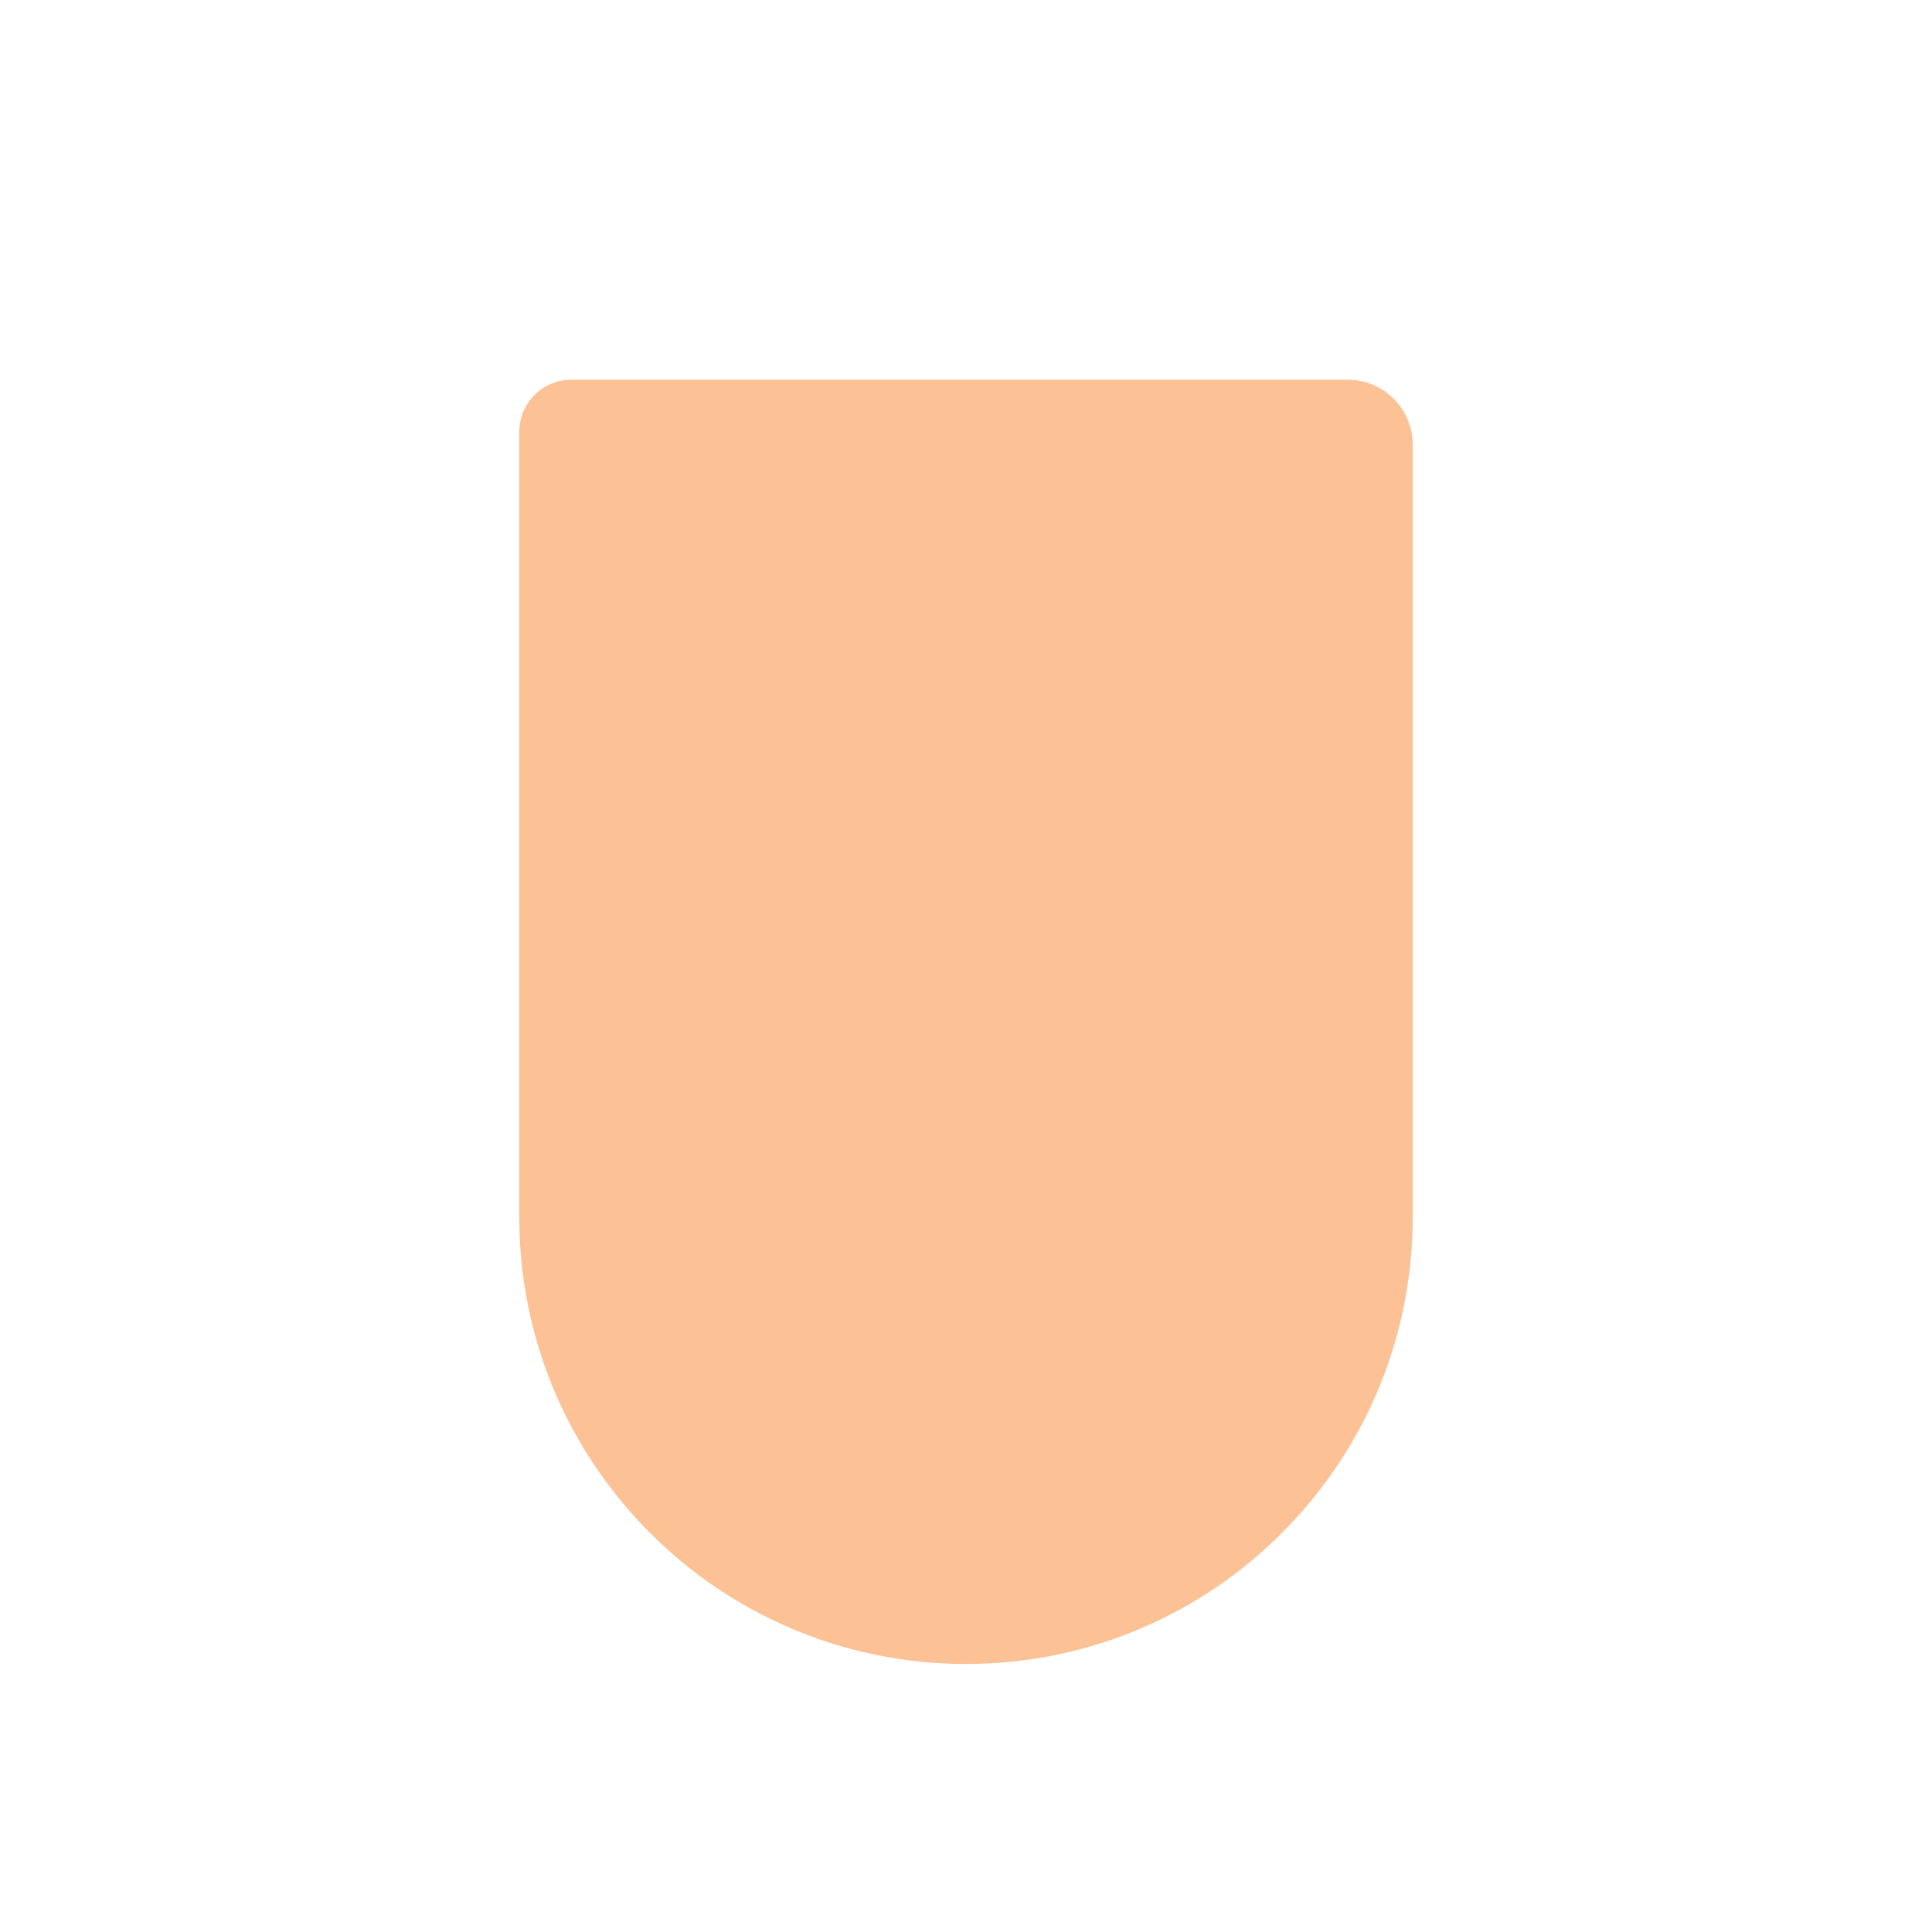
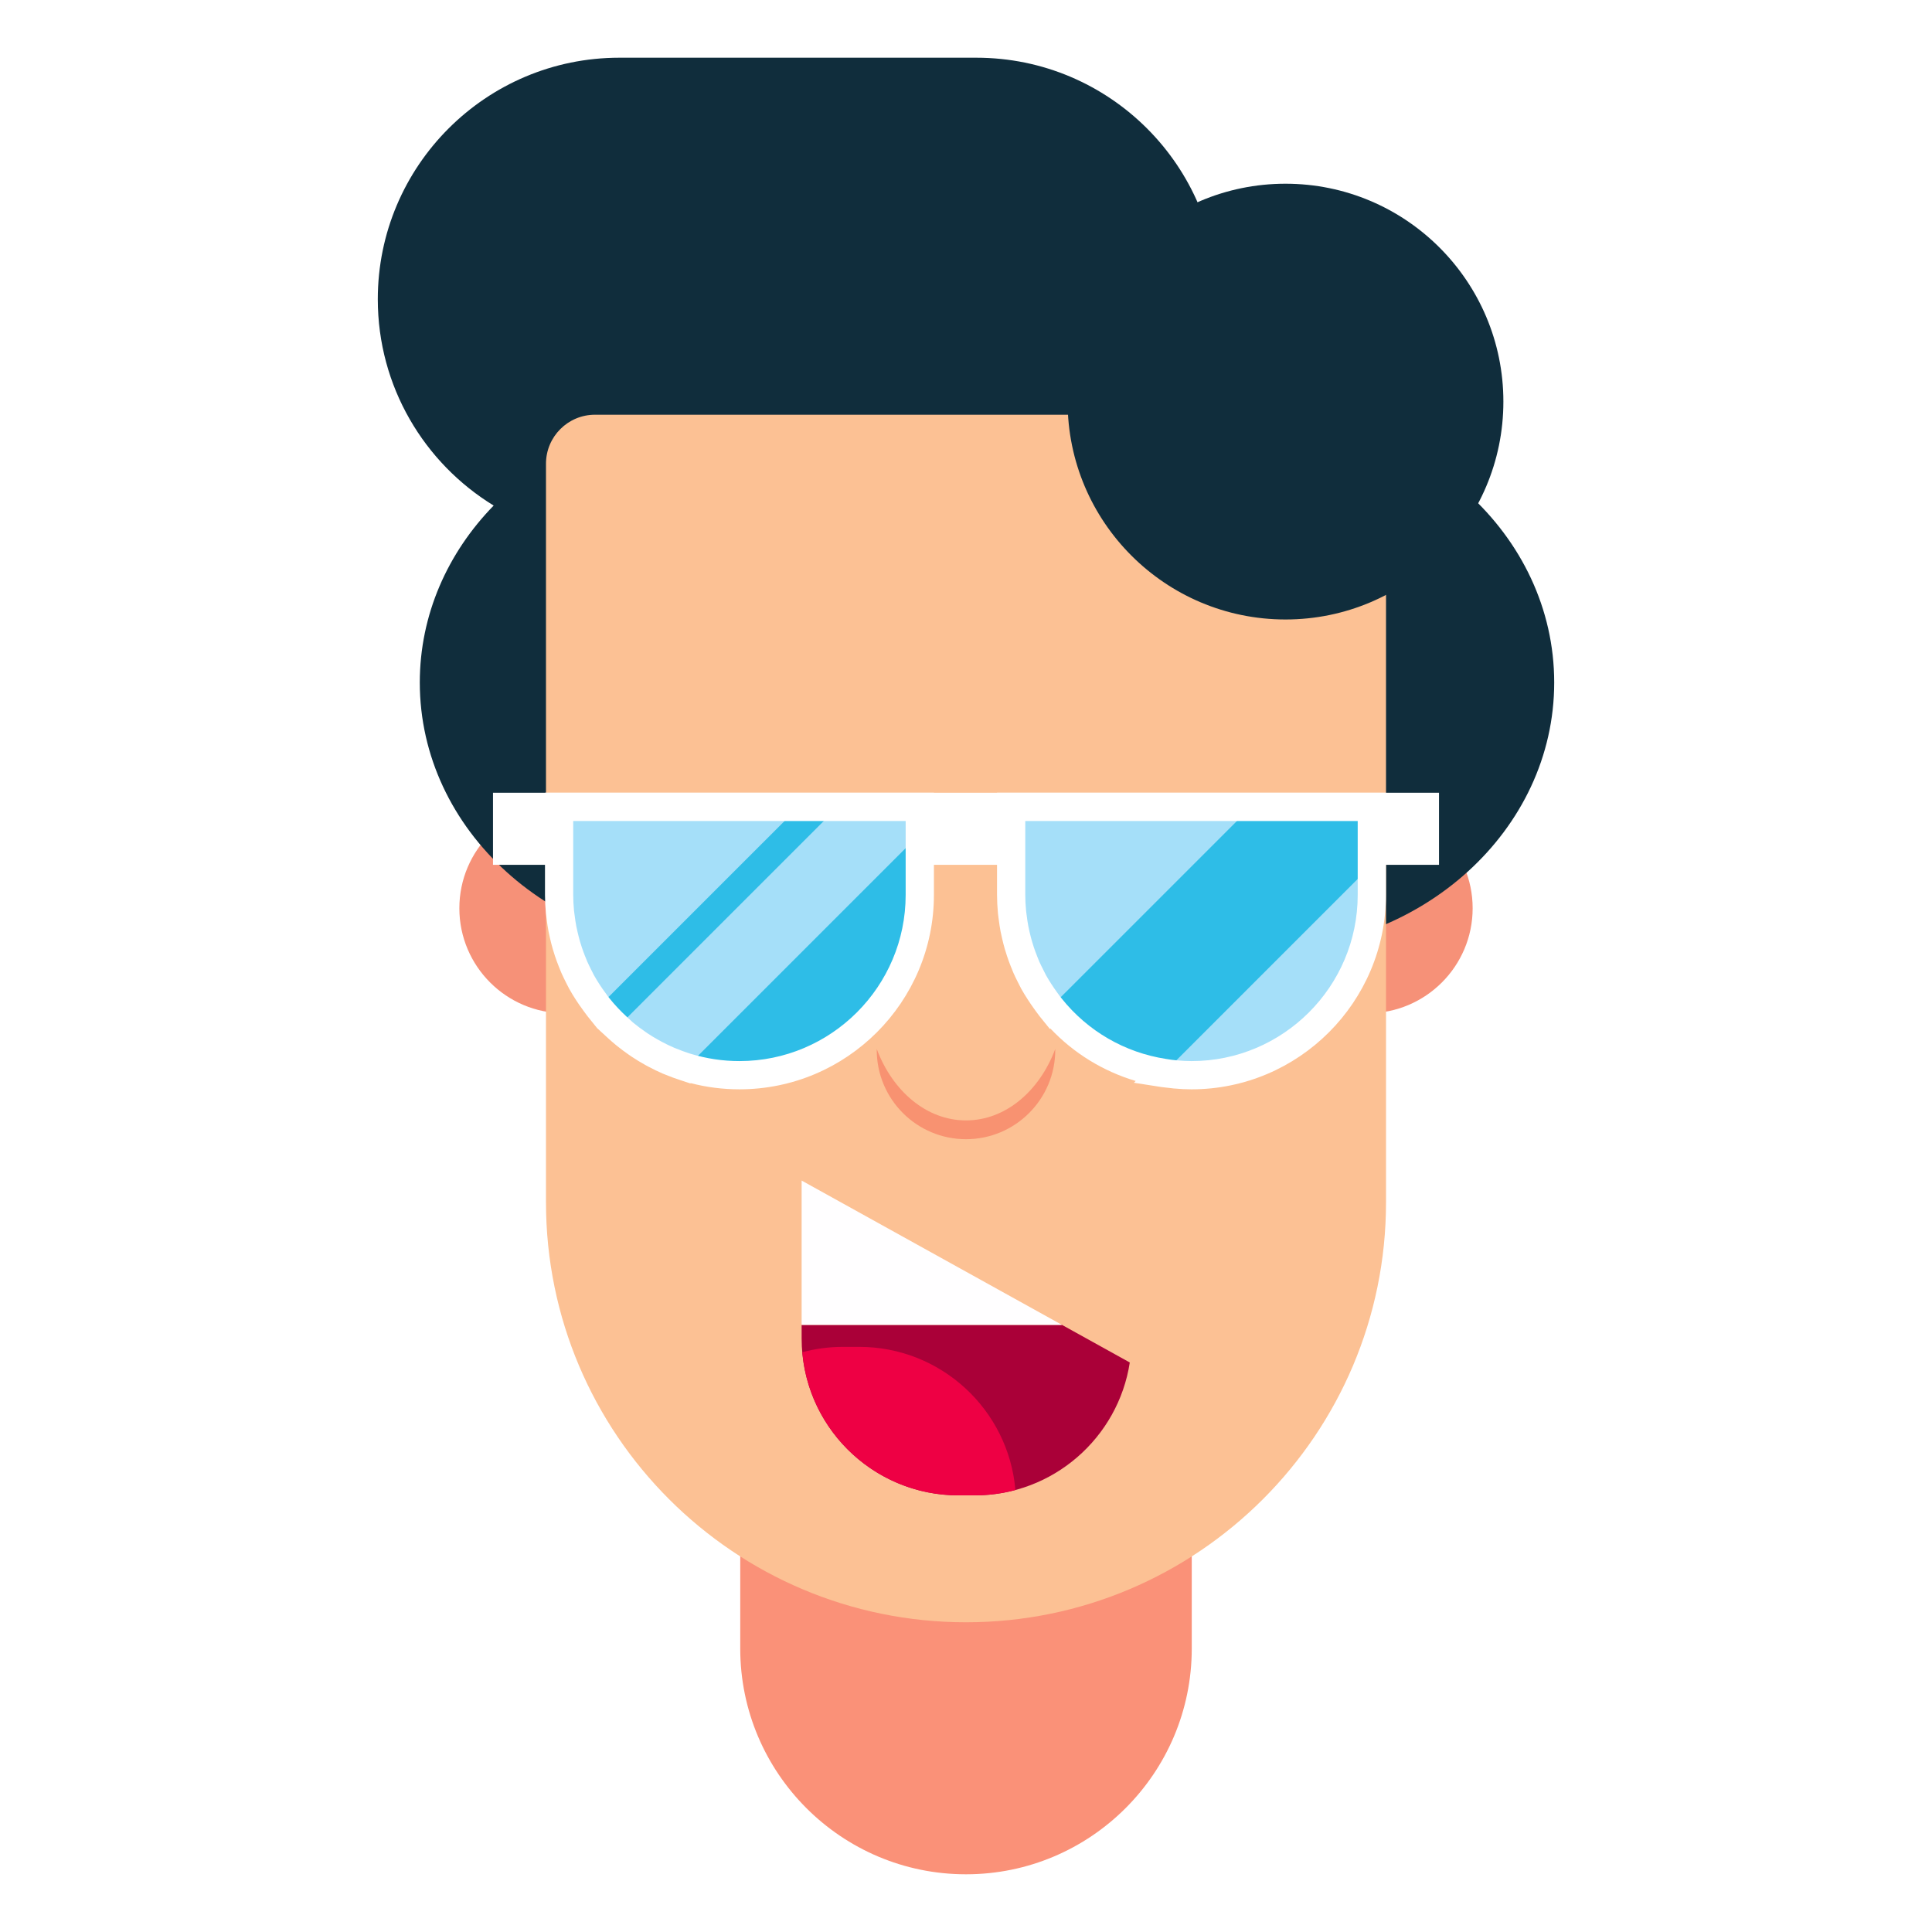
<svg xmlns="http://www.w3.org/2000/svg" style="isolation:isolate" viewBox="0 0 313 313" width="313" height="313">
  <defs>
-     <clipPath id="_clipPath_HOaS9uDm4blrfg1e9Gl5DFne17CAIMXo">
+     <clipPath id="_clipPath_ME3h43GljOSEV19tvT2ehA9IihT8qRiD">
      <rect width="313" height="313" />
    </clipPath>
  </defs>
-   <g clip-path="url(#_clipPath_HOaS9uDm4blrfg1e9Gl5DFne17CAIMXo)">
-     <g id="head">
-       <path d="M 92.572 61.514 L 218.343 61.514 C 224.153 61.514 228.87 66.231 228.87 72.042 L 228.87 197.208 C 228.87 237.15 196.442 269.578 156.5 269.578 L 156.5 269.578 C 116.558 269.578 84.13 237.15 84.13 197.208 L 84.13 69.956 C 84.13 65.297 87.913 61.514 92.572 61.514 Z" style="stroke:none;fill:#FCC194;stroke-miterlimit:10;" />
+   <g clip-path="url(#_clipPath_ME3h43GljOSEV19tvT2ehA9IihT8qRiD)">
+     <clipPath id="_clipPath_IPLtTUTDzvJ6X73lpFa3wclhKSNYAlaI">
+       <rect x="0" y="0" width="313" height="313" transform="matrix(1,0,0,1,0,0)" fill="rgb(255,255,255)" />
+     </clipPath>
+     <g clip-path="url(#_clipPath_IPLtTUTDzvJ6X73lpFa3wclhKSNYAlaI)">
+       <g id="head">
+         <g id="neck">
+           <path d=" M 156.5 208.385 L 156.5 208.385 C 176.686 208.385 193.075 224.774 193.075 244.96 L 193.075 267.075 C 193.075 287.261 176.686 303.65 156.5 303.65 L 156.5 303.65 C 136.314 303.65 119.925 287.261 119.925 267.075 L 119.925 244.96 C 119.925 224.774 136.314 208.385 156.5 208.385 Z " fill="rgb(250,145,120)" />
+         </g>
+         <g id="ears">
+           <path d=" M 204.558 147.144 C 204.558 137.754 212.181 130.131 221.569 130.131 C 230.958 130.131 238.581 137.754 238.581 147.144 C 238.581 156.532 230.958 164.155 221.569 164.155 C 212.181 164.155 204.558 156.532 204.558 147.144 Z  M 74.419 147.144 C 74.419 137.754 82.042 130.131 91.431 130.131 C 100.819 130.131 108.442 137.754 108.442 147.144 C 108.442 156.532 100.819 164.155 91.431 164.155 C 82.042 164.155 74.419 156.532 74.419 147.144 Z " fill-rule="evenodd" fill="rgb(246,145,120)" />
+         </g>
+         <g id="hair">
+           <path d=" M 192.535 67.189 C 195.572 61.629 197.298 55.252 197.298 48.476 C 197.298 26.882 179.766 9.35 158.171 9.35 L 100.332 9.35 C 78.738 9.35 61.206 26.882 61.206 48.476 C 61.206 62.62 68.727 75.021 79.978 81.904 C 72.527 89.544 68.01 99.583 68.01 110.569 C 68.01 134.51 89.462 153.948 115.886 153.948 L 203.918 153.948 C 230.343 153.948 251.794 134.51 251.794 110.569 C 251.794 86.627 230.343 67.189 203.918 67.189 L 192.535 67.189 Z " fill="rgb(16,45,60)" />
+         </g>
+         <g id="face">
+           <path d=" M 96.391 67.189 L 214.648 67.189 C 220.112 67.189 224.547 71.624 224.547 77.087 L 224.547 194.776 C 224.547 232.332 194.056 262.822 156.5 262.822 L 156.5 262.822 C 118.945 262.822 88.454 232.332 88.454 194.776 L 88.454 75.127 C 88.454 70.746 92.01 67.189 96.391 67.189 Z " fill="rgb(252,193,148)" />
+         </g>
+         <g id="mouth">
+           <path d=" M 183.035 220.733 C 181.161 232.918 170.619 242.263 157.912 242.263 L 155.289 242.263 C 141.26 242.263 129.871 230.872 129.871 216.843 L 129.871 214.641 L 172.046 214.641 L 183.035 220.733 Z " fill="rgb(170,0,56)" />
+           <path d=" M 164.505 241.397 C 163.391 228.406 152.478 218.204 139.201 218.204 L 136.578 218.204 C 134.298 218.204 132.089 218.505 129.985 219.07 C 131.099 232.061 142.013 242.263 155.289 242.263 L 157.912 242.263 C 160.192 242.263 162.402 241.962 164.505 241.397 Z " fill="rgb(238,0,68)" />
+           <path d=" M 129.871 191.26 L 129.871 214.641 L 172.046 214.641 L 129.871 191.26 Z " fill="rgb(255,254,255)" />
+         </g>
+         <g id="facial-hair">
+           <path d=" M 155.896 183.241 C 160.694 183.239 165.477 180.238 165.477 180.477 C 165.477 200.974 146.44 216.206 125.942 216.206 C 114.361 216.206 100.765 201.975 93.973 193.64 C 113.052 193.216 135.612 194.635 146.435 180.477 C 147.412 180.584 151.66 183.243 155.896 183.241 Z " fill="none" />
+           <path d=" M 156.015 183.241 C 151.217 183.239 146.435 180.238 146.435 180.477 C 146.435 200.974 165.471 216.206 185.97 216.206 C 197.55 216.206 211.146 201.975 217.939 193.64 C 198.859 193.216 176.299 194.635 165.477 180.477 C 164.499 180.584 160.251 183.243 156.015 183.241 Z " fill="none" />
+         </g>
+         <g id="nose">
+           <path d=" M 142.043 169.952 C 142.04 170.001 142.04 170.051 142.04 170.1 C 142.04 178.081 148.52 184.56 156.5 184.56 C 164.48 184.56 170.96 178.081 170.96 170.1 C 170.96 170.051 170.96 170.001 170.958 169.952 C 168.397 176.784 162.883 181.516 156.5 181.516 C 150.118 181.516 144.604 176.784 142.043 169.952 Z " fill="rgb(248,146,113)" />
+         </g>
+         <g id="eyes">
+           <g id="eyes">
+             <path d=" M 176.063 148.844 C 176.063 139.455 183.686 131.832 193.075 131.832 C 202.464 131.832 210.087 139.455 210.087 148.844 C 210.087 158.233 202.464 165.856 193.075 165.856 C 183.686 165.856 176.063 158.233 176.063 148.844 Z  M 102.913 148.844 C 102.913 139.455 110.536 131.832 119.925 131.832 C 129.314 131.832 136.937 139.455 136.937 148.844 C 136.937 158.233 129.314 165.856 119.925 165.856 C 110.536 165.856 102.913 158.233 102.913 148.844 Z " fill-rule="evenodd" fill="rgb(252,254,253)" />
+             <path d=" M 189.673 148.844 C 189.673 146.967 191.197 145.442 193.075 145.442 C 194.953 145.442 196.477 146.967 196.477 148.844 C 196.477 150.722 194.953 152.246 193.075 152.246 C 191.197 152.246 189.673 150.722 189.673 148.844 Z  M 116.523 148.844 C 116.523 146.967 118.048 145.442 119.925 145.442 C 121.803 145.442 123.327 146.967 123.327 148.844 C 123.327 150.722 121.803 152.246 119.925 152.246 C 118.048 152.246 116.523 150.722 116.523 148.844 Z " fill-rule="evenodd" fill="rgb(11,45,61)" />
+           </g>
+         </g>
+         <g id="glasses">
+           <path d=" M 233.131 140.108 L 79.87 140.108 L 79.87 128.431 L 233.131 128.431 L 233.131 140.108 Z " fill="rgb(255,255,255)" />
+           <path d=" M 90.582 130.722 L 90.582 144.977 C 90.582 161.114 103.659 174.194 119.799 174.194 C 135.931 174.194 149.013 161.114 149.013 144.977 L 149.013 130.722 L 90.582 130.722 Z " fill="rgb(46,189,231)" />
+           <path d=" M 163.817 130.722 L 163.817 144.977 C 163.817 161.114 176.896 174.194 193.033 174.194 C 209.168 174.194 222.248 161.114 222.248 144.977 L 222.248 130.722 L 163.817 130.722 Z " fill="rgb(46,189,231)" />
+           <path d=" M 90.582 130.722 L 90.582 144.977 C 90.582 151.856 92.965 158.177 96.945 163.169 L 129.394 130.722 L 90.582 130.722 Z " fill="rgb(165,223,249)" />
+           <path d=" M 149.012 130.722 L 135.746 130.722 L 100.003 166.465 C 103.176 169.388 106.992 171.616 111.217 172.912 L 149.012 135.118 L 149.012 130.722 Z " fill="rgb(165,223,249)" />
+           <path d=" M 163.817 130.722 L 163.817 144.977 C 163.817 151.871 166.209 158.205 170.199 163.2 L 202.68 130.722 L 163.817 130.722 Z " fill="rgb(165,223,249)" />
+           <path d=" M 222.249 144.976 L 222.249 140.108 L 188.511 173.849 C 189.986 174.071 191.496 174.195 193.033 174.195 C 209.168 174.195 222.249 161.115 222.249 144.976 Z " fill="rgb(165,223,249)" />
+           <path d=" M 111.803 170.697 L 111.89 170.722 C 114.457 171.51 117.113 171.905 119.797 171.905 C 134.646 171.905 146.725 159.826 146.725 144.976 L 146.725 133.011 L 92.866 133.011 L 92.866 144.976 C 92.866 145.777 92.908 146.623 92.997 147.55 C 93.016 147.709 93.036 147.868 93.06 148.027 L 93.11 148.391 C 93.18 148.95 93.258 149.501 93.363 150.046 C 93.416 150.338 93.481 150.625 93.552 150.908 C 93.689 151.509 93.81 151.988 93.942 152.459 C 94.046 152.804 94.148 153.142 94.259 153.472 C 94.407 153.917 94.572 154.359 94.742 154.8 L 94.808 154.962 C 94.916 155.242 95.026 155.521 95.143 155.789 C 95.334 156.221 95.542 156.637 95.752 157.056 L 95.933 157.416 C 96.024 157.607 96.114 157.796 96.222 157.984 C 96.516 158.52 96.839 159.027 97.165 159.538 C 97.438 159.96 97.729 160.369 98.025 160.773 L 98.268 161.111 C 98.337 161.213 98.409 161.311 98.481 161.417 L 98.74 161.735 C 99.565 162.772 100.52 163.788 101.576 164.761 L 102.429 165.546 C 102.466 165.576 102.499 165.604 102.529 165.634 L 102.791 165.847 C 103.338 166.297 103.905 166.711 104.482 167.111 L 104.899 167.402 C 105.499 167.808 106.116 168.174 106.744 168.523 L 107.217 168.779 C 107.859 169.123 108.521 169.444 109.196 169.733 L 109.564 169.879 C 110.244 170.161 110.932 170.415 111.631 170.64 L 111.803 170.697 Z  M 119.797 176.479 C 117.124 176.479 114.472 176.145 111.893 175.476 L 111.843 175.528 L 110.294 175.014 C 109.454 174.747 108.643 174.447 107.83 174.112 L 107.383 173.935 C 106.639 173.614 105.878 173.248 105.072 172.82 L 104.529 172.528 C 103.778 172.109 103.067 171.678 102.367 171.211 L 101.877 170.875 C 101.2 170.404 100.541 169.919 99.906 169.401 L 99.639 169.179 C 99.208 168.819 98.827 168.487 98.454 168.144 L 96.762 166.585 L 96.759 166.592 L 96.7 166.532 L 96.706 166.527 L 95.153 164.596 C 94.939 164.327 94.737 164.044 94.535 163.763 L 94.321 163.461 C 93.978 162.992 93.643 162.516 93.323 162.019 C 92.937 161.423 92.565 160.821 92.219 160.196 C 92.078 159.947 91.95 159.685 91.822 159.426 L 91.67 159.12 C 91.424 158.63 91.178 158.136 90.956 157.631 C 90.812 157.302 90.679 156.967 90.545 156.631 L 90.487 156.472 C 90.283 155.957 90.091 155.442 89.917 154.918 C 89.783 154.523 89.666 154.131 89.548 153.733 C 89.388 153.185 89.249 152.618 89.117 152.052 C 89.014 151.598 88.933 151.256 88.868 150.905 C 88.747 150.266 88.653 149.62 88.567 148.965 L 88.531 148.67 C 88.497 148.44 88.464 148.21 88.444 147.978 C 88.343 146.908 88.292 145.925 88.292 144.976 L 88.292 128.431 L 151.303 128.431 L 151.303 144.976 C 151.303 162.347 137.169 176.479 119.797 176.479 Z " fill="rgb(255,255,255)" />
+           <path d=" M 189.779 171.691 L 190.043 171.722 C 190.211 171.744 190.376 171.769 190.548 171.778 C 191.47 171.864 192.283 171.906 193.032 171.906 C 207.879 171.906 219.96 159.826 219.96 144.976 L 219.96 133.011 L 166.103 133.011 L 166.103 144.976 C 166.103 145.779 166.142 146.625 166.234 147.55 C 166.247 147.713 166.273 147.877 166.296 148.038 L 166.343 148.388 C 166.413 148.954 166.494 149.505 166.597 150.046 C 166.651 150.34 166.718 150.627 166.783 150.914 C 166.924 151.514 167.044 151.995 167.181 152.471 C 167.279 152.806 167.384 153.146 167.492 153.474 C 167.644 153.925 167.809 154.368 167.981 154.803 L 168.037 154.954 C 168.149 155.239 168.261 155.522 168.379 155.8 C 168.569 156.226 168.78 156.642 168.994 157.064 L 169.168 157.414 C 169.264 157.609 169.358 157.802 169.464 157.995 C 169.734 158.491 170.04 158.97 170.344 159.444 C 170.633 159.894 170.936 160.332 171.25 160.763 L 171.492 161.097 C 171.569 161.21 171.65 161.322 171.732 161.434 L 171.997 161.762 C 176.217 167.047 182.216 170.52 188.89 171.554 L 189.779 171.691 Z  M 193.032 176.48 C 192.139 176.48 191.19 176.435 190.133 176.338 C 189.915 176.313 189.7 176.29 189.482 176.261 L 188.899 176.196 C 188.653 176.169 188.406 176.145 188.161 176.108 L 183.701 175.415 L 183.989 175.127 C 178.722 173.557 173.962 170.637 170.166 166.623 L 170.092 166.704 L 168.414 164.629 C 168.188 164.346 167.977 164.049 167.762 163.753 L 167.552 163.455 C 167.185 162.953 166.832 162.437 166.494 161.911 C 166.137 161.354 165.785 160.794 165.46 160.209 C 165.318 159.953 165.187 159.69 165.061 159.43 L 164.908 159.127 C 164.663 158.636 164.416 158.145 164.195 157.642 C 164.046 157.302 163.913 156.963 163.779 156.618 L 163.723 156.482 C 163.519 155.964 163.329 155.448 163.154 154.918 C 163.023 154.531 162.905 154.141 162.788 153.748 C 162.624 153.187 162.484 152.621 162.351 152.054 C 162.249 151.601 162.168 151.26 162.102 150.909 C 161.979 150.273 161.888 149.619 161.805 148.967 L 161.764 148.685 C 161.731 148.451 161.7 148.217 161.678 147.979 C 161.579 146.912 161.527 145.928 161.527 144.976 L 161.527 128.431 L 224.536 128.431 L 224.536 144.976 C 224.536 162.347 210.403 176.48 193.032 176.48 Z " fill="rgb(255,255,255)" />
+         </g>
+         <g id="front-hair">
+           <path d=" M 172.962 65.062 C 172.962 45.581 188.779 29.764 208.261 29.764 C 227.743 29.764 243.56 45.581 243.56 65.062 C 243.56 84.544 227.743 100.361 208.261 100.361 C 188.779 100.361 172.962 84.544 172.962 65.062 Z " fill="rgb(16,45,60)" />
+         </g>
+       </g>
    </g>
  </g>
</svg>
